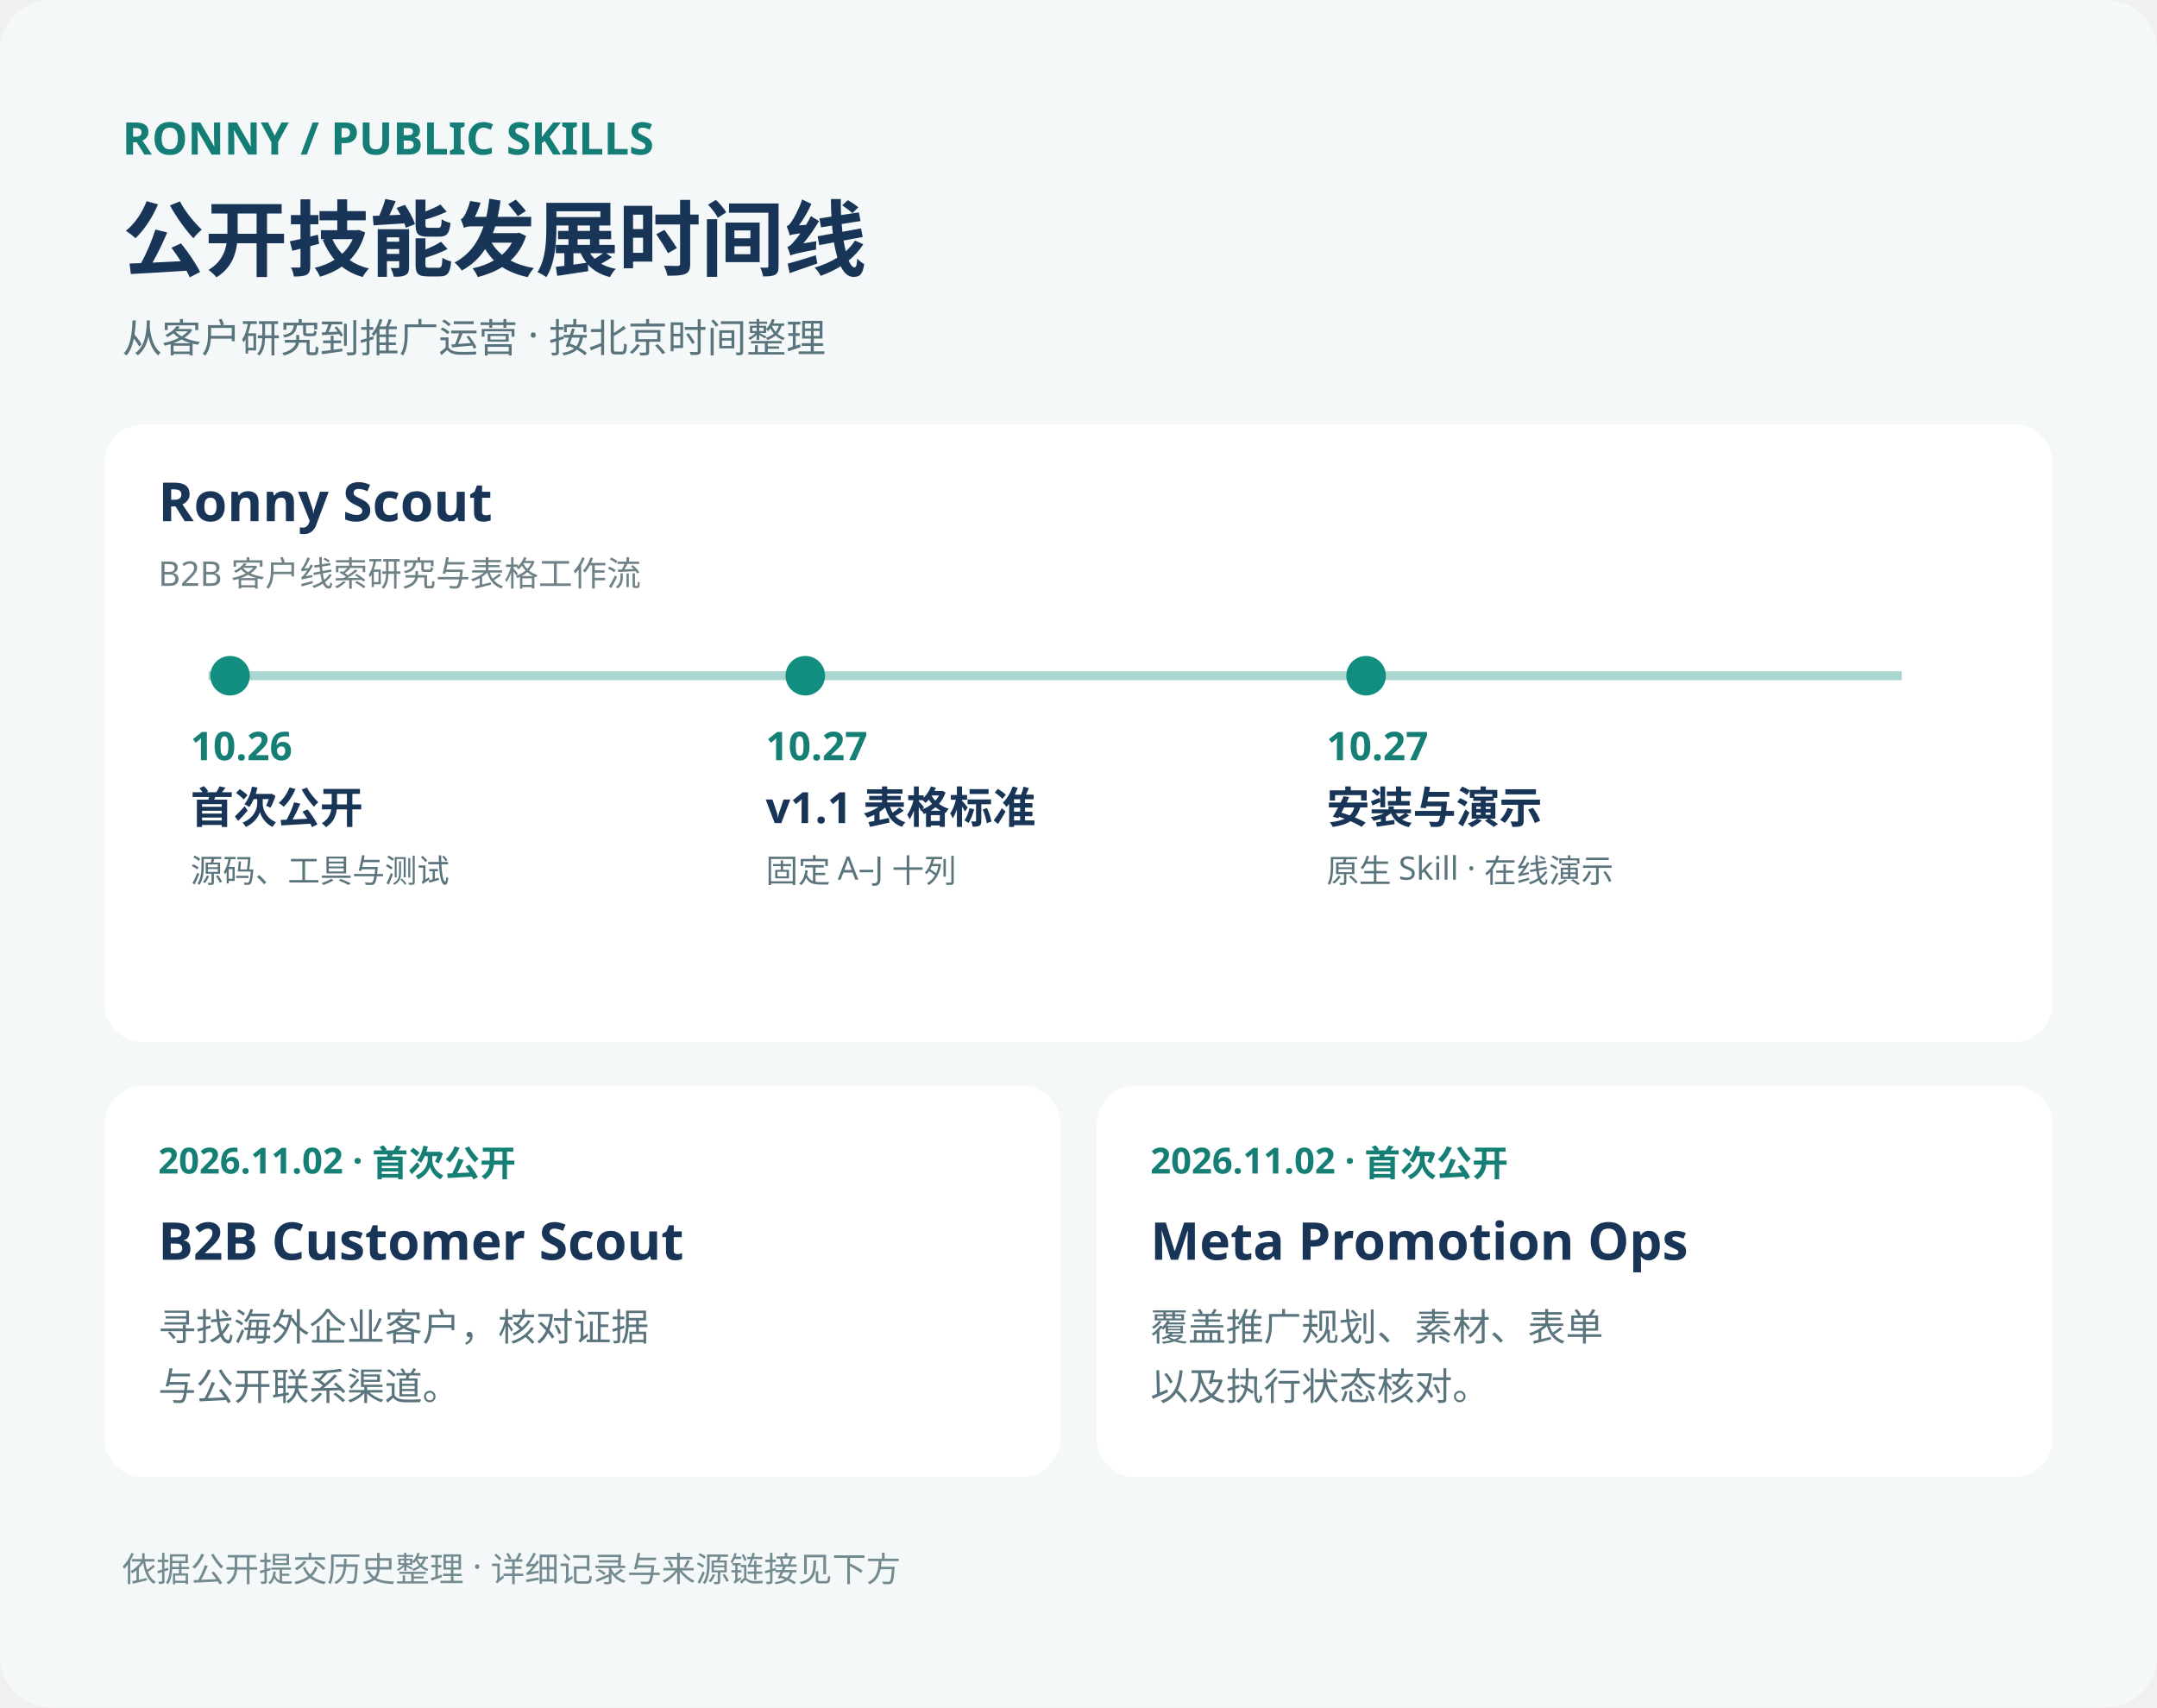
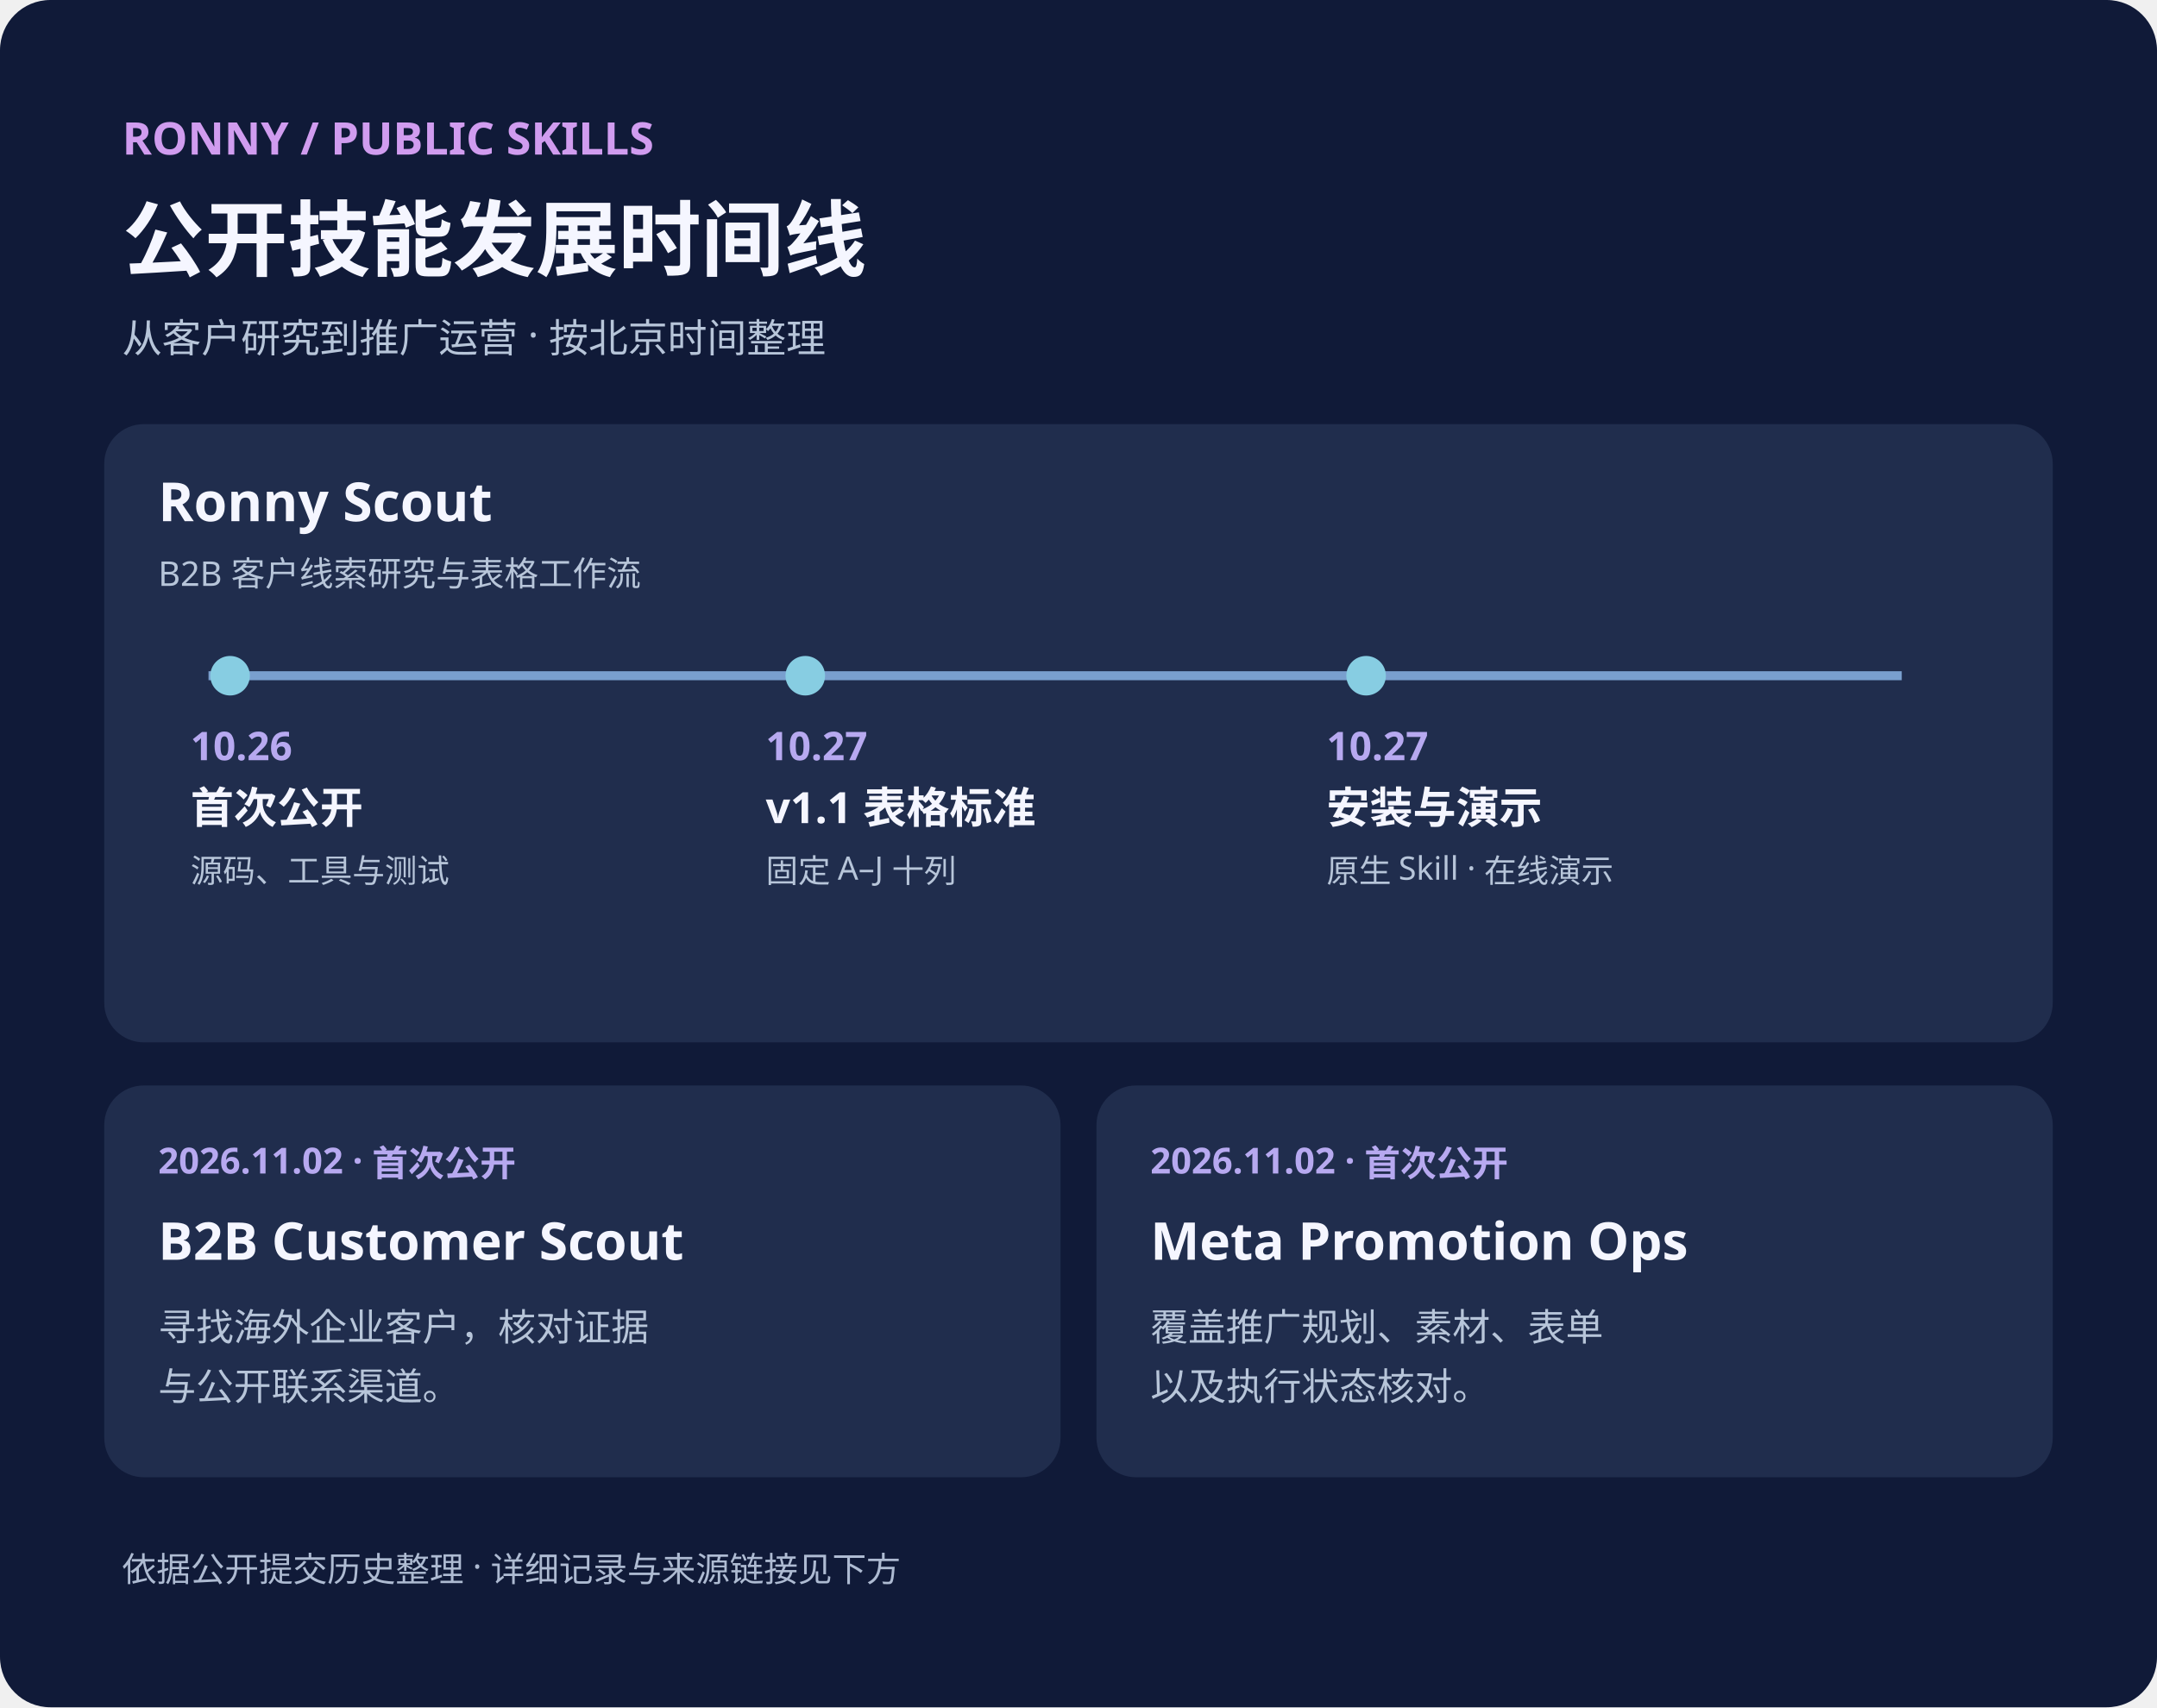
<svg xmlns="http://www.w3.org/2000/svg" width="1200" height="950" viewBox="0 0 1200 950" role="img" aria-labelledby="title desc">
-   <rect width="1200" height="950" rx="28" fill="#f4f8f8" />
+   <rect width="1200" height="950" rx="28" fill="#101a38" />
  <g font-family="'PingFang SC','Microsoft YaHei',sans-serif">
-     <text x="68" y="86" font-size="25" font-weight="700" fill="#147d76">RONNY / PUBLIC SKILLS</text>
-     <text x="68" y="150" font-size="46" font-weight="700" fill="#183558">公开技能发展时间线</text>
-     <text x="68" y="196" font-size="22" fill="#5a747d">从客户研究到推广运营 · 按北京时间整理</text>
-     <rect x="58" y="236" width="1084" height="344" rx="22" fill="#fff" />
-     <text x="88" y="290" font-size="30" font-weight="700" fill="#183558">Ronny Scout</text>
-     <text x="88" y="326" font-size="19" fill="#6d8187">B2B 客户线索研究与表格工作流</text>
-     <line x1="116" y1="376" x2="1058" y2="376" stroke="#a9d7d0" stroke-width="5" />
-     <circle cx="128" cy="376" r="11" fill="#118e80" />
-     <circle cx="448" cy="376" r="11" fill="#118e80" />
-     <circle cx="760" cy="376" r="11" fill="#118e80" />
-     <text x="106" y="423" font-size="22" font-weight="700" fill="#157f76">10.26</text>
-     <text x="106" y="458" font-size="24" font-weight="700" fill="#183558">首次公开</text>
-     <text x="106" y="491" font-size="18" fill="#5a747d">源码、工具与测试</text>
-     <text x="426" y="423" font-size="22" font-weight="700" fill="#157f76">10.27</text>
-     <text x="426" y="458" font-size="24" font-weight="700" fill="#183558">v1.1 表格标准</text>
-     <text x="426" y="491" font-size="18" fill="#5a747d">固定 A–J 十列</text>
-     <text x="738" y="423" font-size="22" font-weight="700" fill="#157f76">10.27</text>
-     <text x="738" y="458" font-size="24" font-weight="700" fill="#183558">安装与演示</text>
-     <text x="738" y="491" font-size="18" fill="#5a747d">原生 Skill · 在线演示</text>
-     <rect x="58" y="604" width="532" height="218" rx="22" fill="#fff" />
-     <rect x="610" y="604" width="532" height="218" rx="22" fill="#fff" />
-     <text x="88" y="653" font-size="20" font-weight="700" fill="#157f76">2026.11.02 · 首次公开</text>
-     <text x="88" y="701" font-size="29" font-weight="700" fill="#183558">B2B Customer Scout</text>
-     <text x="88" y="746" font-size="21" fill="#5a747d">寻找海外企业客户，核对证据</text>
-     <text x="88" y="779" font-size="21" fill="#5a747d">与公开联系渠道。</text>
-     <text x="640" y="653" font-size="20" font-weight="700" fill="#157f76">2026.11.02 · 首次公开</text>
-     <text x="640" y="701" font-size="29" font-weight="700" fill="#183558">Meta Promotion Ops</text>
-     <text x="640" y="746" font-size="21" fill="#5a747d">覆盖推广规划、素材、表单</text>
-     <text x="640" y="779" font-size="21" fill="#5a747d">以及执行状态核对。</text>
-     <text x="68" y="880" font-size="19" fill="#738a90">依据公开提交历史整理 · 详细记录与来源链接见下方</text>
+     <text x="68" y="86" font-size="25" font-weight="700" fill="#d09cef">RONNY / PUBLIC SKILLS</text>
+     <text x="68" y="150" font-size="46" font-weight="700" fill="#f5f6ff">公开技能发展时间线</text>
+     <text x="68" y="196" font-size="22" fill="#b7c5d9">从客户研究到推广运营 · 按北京时间整理</text>
+     <rect x="58" y="236" width="1084" height="344" rx="22" fill="#202d4d" />
+     <text x="88" y="290" font-size="30" font-weight="700" fill="#f5f6ff">Ronny Scout</text>
+     <text x="88" y="326" font-size="19" fill="#b7c5d9">B2B 客户线索研究与表格工作流</text>
+     <line x1="116" y1="376" x2="1058" y2="376" stroke="#799fce" stroke-width="5" />
+     <circle cx="128" cy="376" r="11" fill="#87cde2" />
+     <circle cx="448" cy="376" r="11" fill="#87cde2" />
+     <circle cx="760" cy="376" r="11" fill="#87cde2" />
+     <text x="106" y="423" font-size="22" font-weight="700" fill="#b7a9f0">10.26</text>
+     <text x="106" y="458" font-size="24" font-weight="700" fill="#f5f6ff">首次公开</text>
+     <text x="106" y="491" font-size="18" fill="#b7c5d9">源码、工具与测试</text>
+     <text x="426" y="423" font-size="22" font-weight="700" fill="#b7a9f0">10.27</text>
+     <text x="426" y="458" font-size="24" font-weight="700" fill="#f5f6ff">v1.1 表格标准</text>
+     <text x="426" y="491" font-size="18" fill="#b7c5d9">固定 A–J 十列</text>
+     <text x="738" y="423" font-size="22" font-weight="700" fill="#b7a9f0">10.27</text>
+     <text x="738" y="458" font-size="24" font-weight="700" fill="#f5f6ff">安装与演示</text>
+     <text x="738" y="491" font-size="18" fill="#b7c5d9">原生 Skill · 在线演示</text>
+     <rect x="58" y="604" width="532" height="218" rx="22" fill="#202d4d" />
+     <rect x="610" y="604" width="532" height="218" rx="22" fill="#202d4d" />
+     <text x="88" y="653" font-size="20" font-weight="700" fill="#b7a9f0">2026.11.02 · 首次公开</text>
+     <text x="88" y="701" font-size="29" font-weight="700" fill="#f5f6ff">B2B Customer Scout</text>
+     <text x="88" y="746" font-size="21" fill="#b7c5d9">寻找海外企业客户，核对证据</text>
+     <text x="88" y="779" font-size="21" fill="#b7c5d9">与公开联系渠道。</text>
+     <text x="640" y="653" font-size="20" font-weight="700" fill="#b7a9f0">2026.11.02 · 首次公开</text>
+     <text x="640" y="701" font-size="29" font-weight="700" fill="#f5f6ff">Meta Promotion Ops</text>
+     <text x="640" y="746" font-size="21" fill="#b7c5d9">覆盖推广规划、素材、表单</text>
+     <text x="640" y="779" font-size="21" fill="#b7c5d9">以及执行状态核对。</text>
+     <text x="68" y="880" font-size="19" fill="#aebbd2">依据公开提交历史整理 · 详细记录与来源链接见下方</text>
  </g>
</svg>
